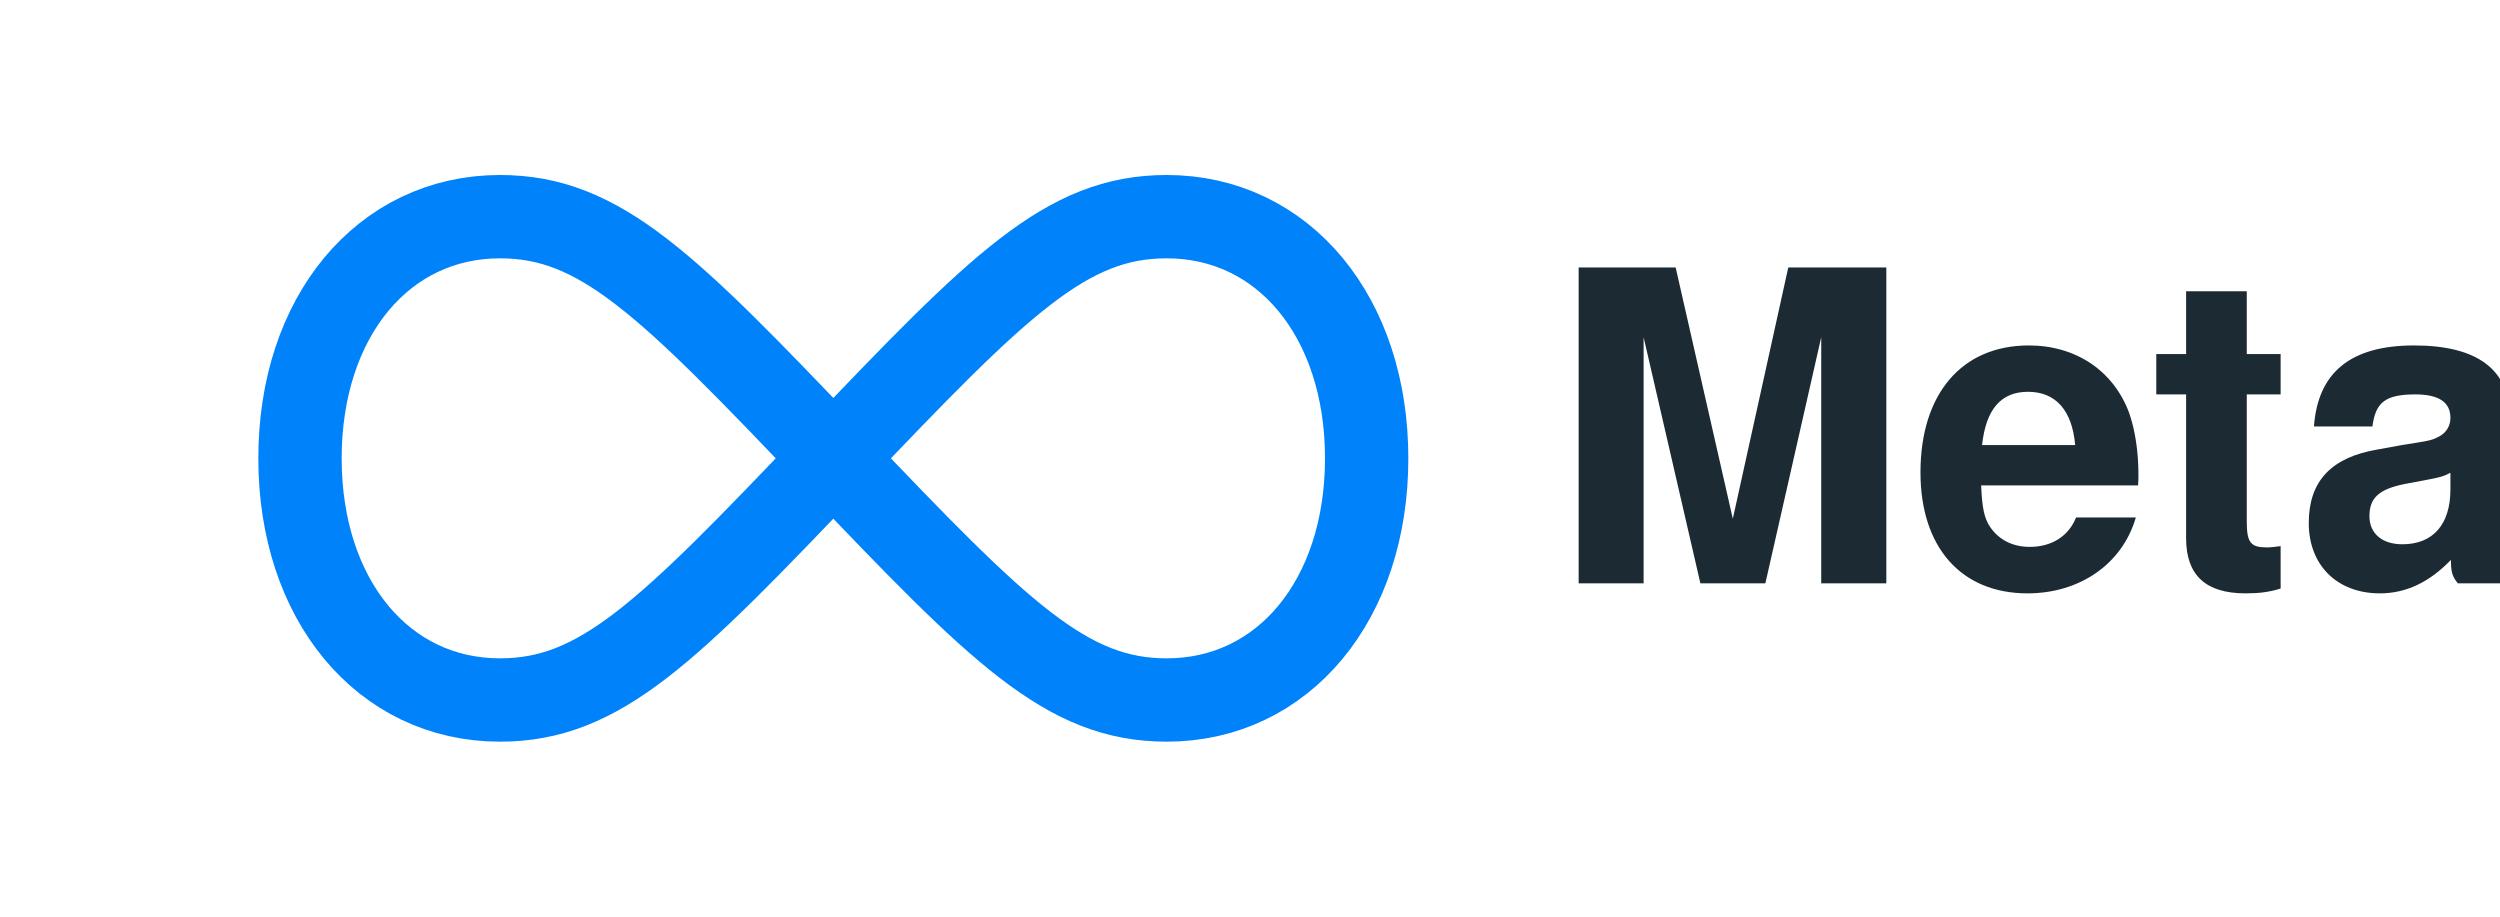
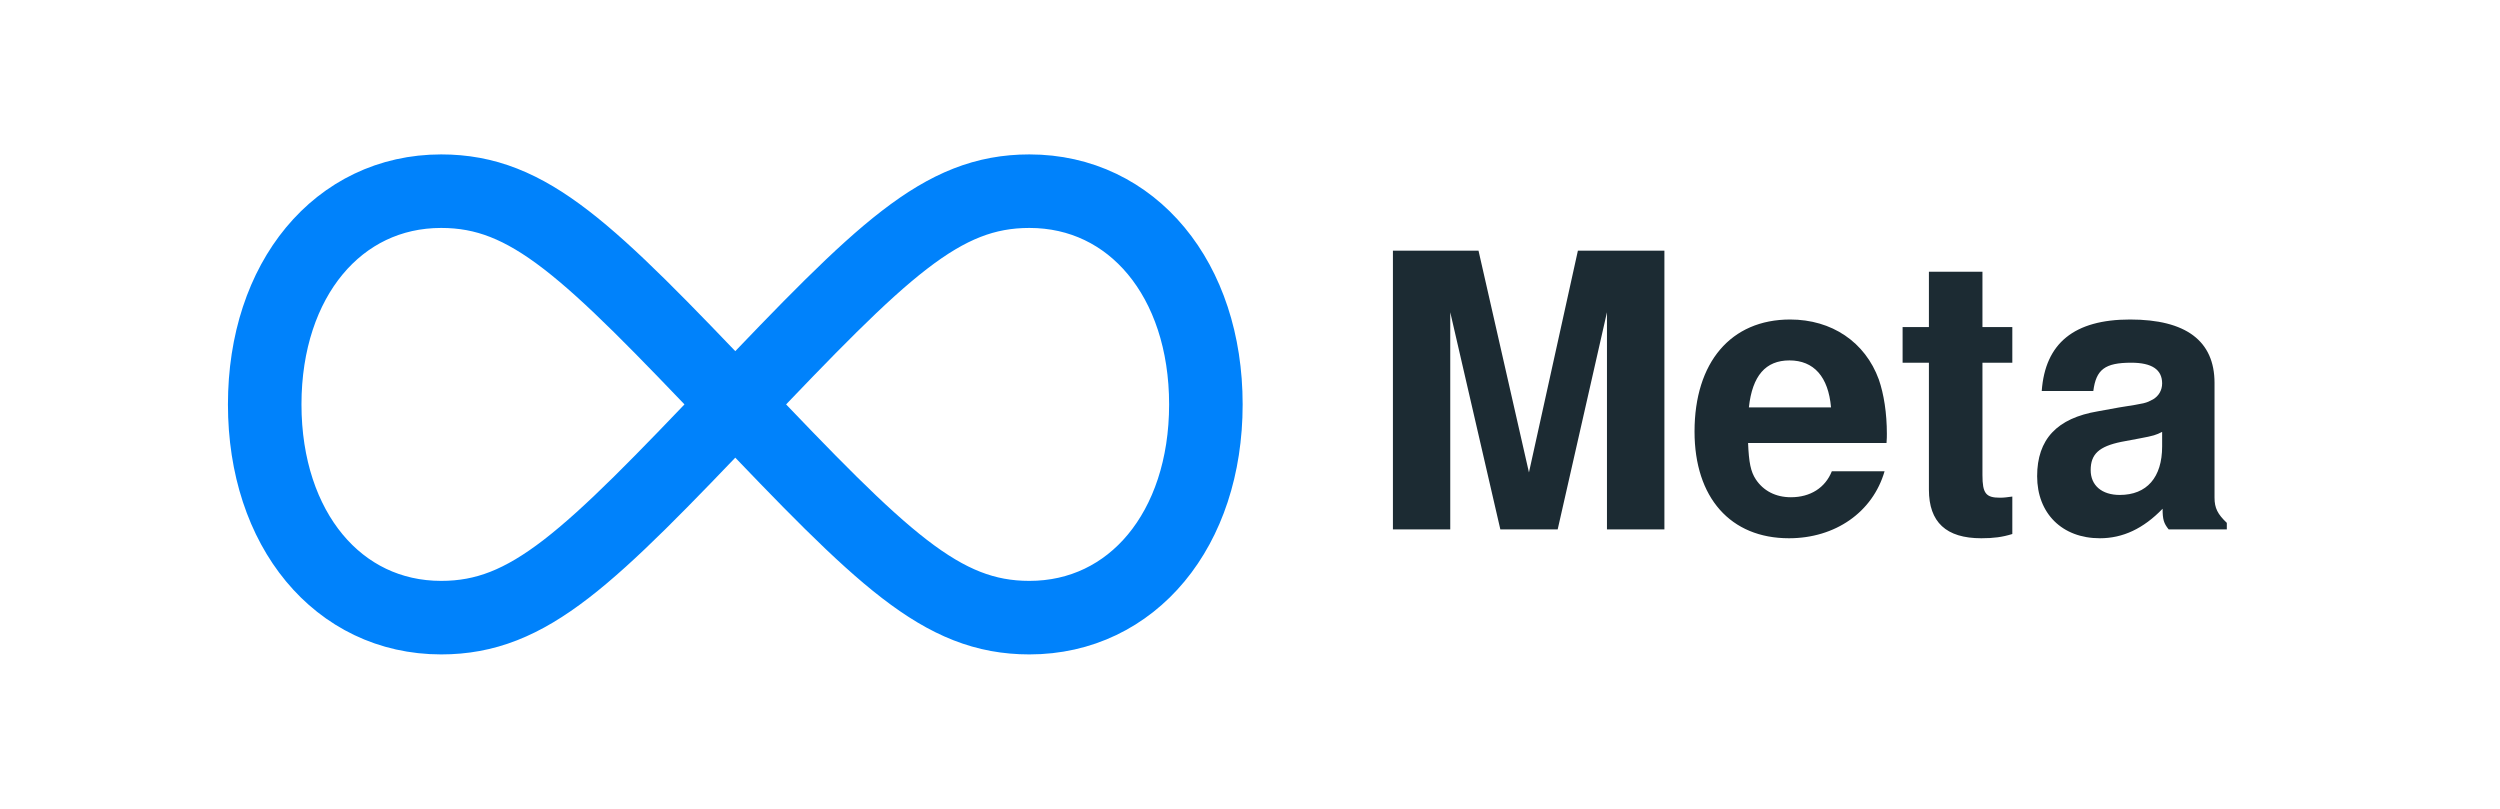
- <svg xmlns="http://www.w3.org/2000/svg" viewBox="0 0 300 110" fill="none">
+ <svg xmlns="http://www.w3.org/2000/svg" viewBox="0 0 340 110" fill="none">
  <path d="M36,55 C36,38 46,26 60,26 C72,26 80,34 100,55 C120,76 128,84 140,84 C154,84 164,72 164,55 C164,38 154,26 140,26 C128,26 120,34 100,55 C80,76 72,84 60,84 C46,84 36,72 36,55 Z" stroke="#0082FB" stroke-width="10" fill="none" stroke-linejoin="round" stroke-linecap="round" />
-   <text x="186" y="70" font-family="'Helvetica Neue', Helvetica, Arial, sans-serif" font-size="52" font-weight="700" fill="#1C2B33">Meta</text>
+   <text x="186" y="72" font-family="'Helvetica Neue', Helvetica, Arial, sans-serif" font-size="52" font-weight="700" fill="#1C2B33">Meta</text>
</svg>
